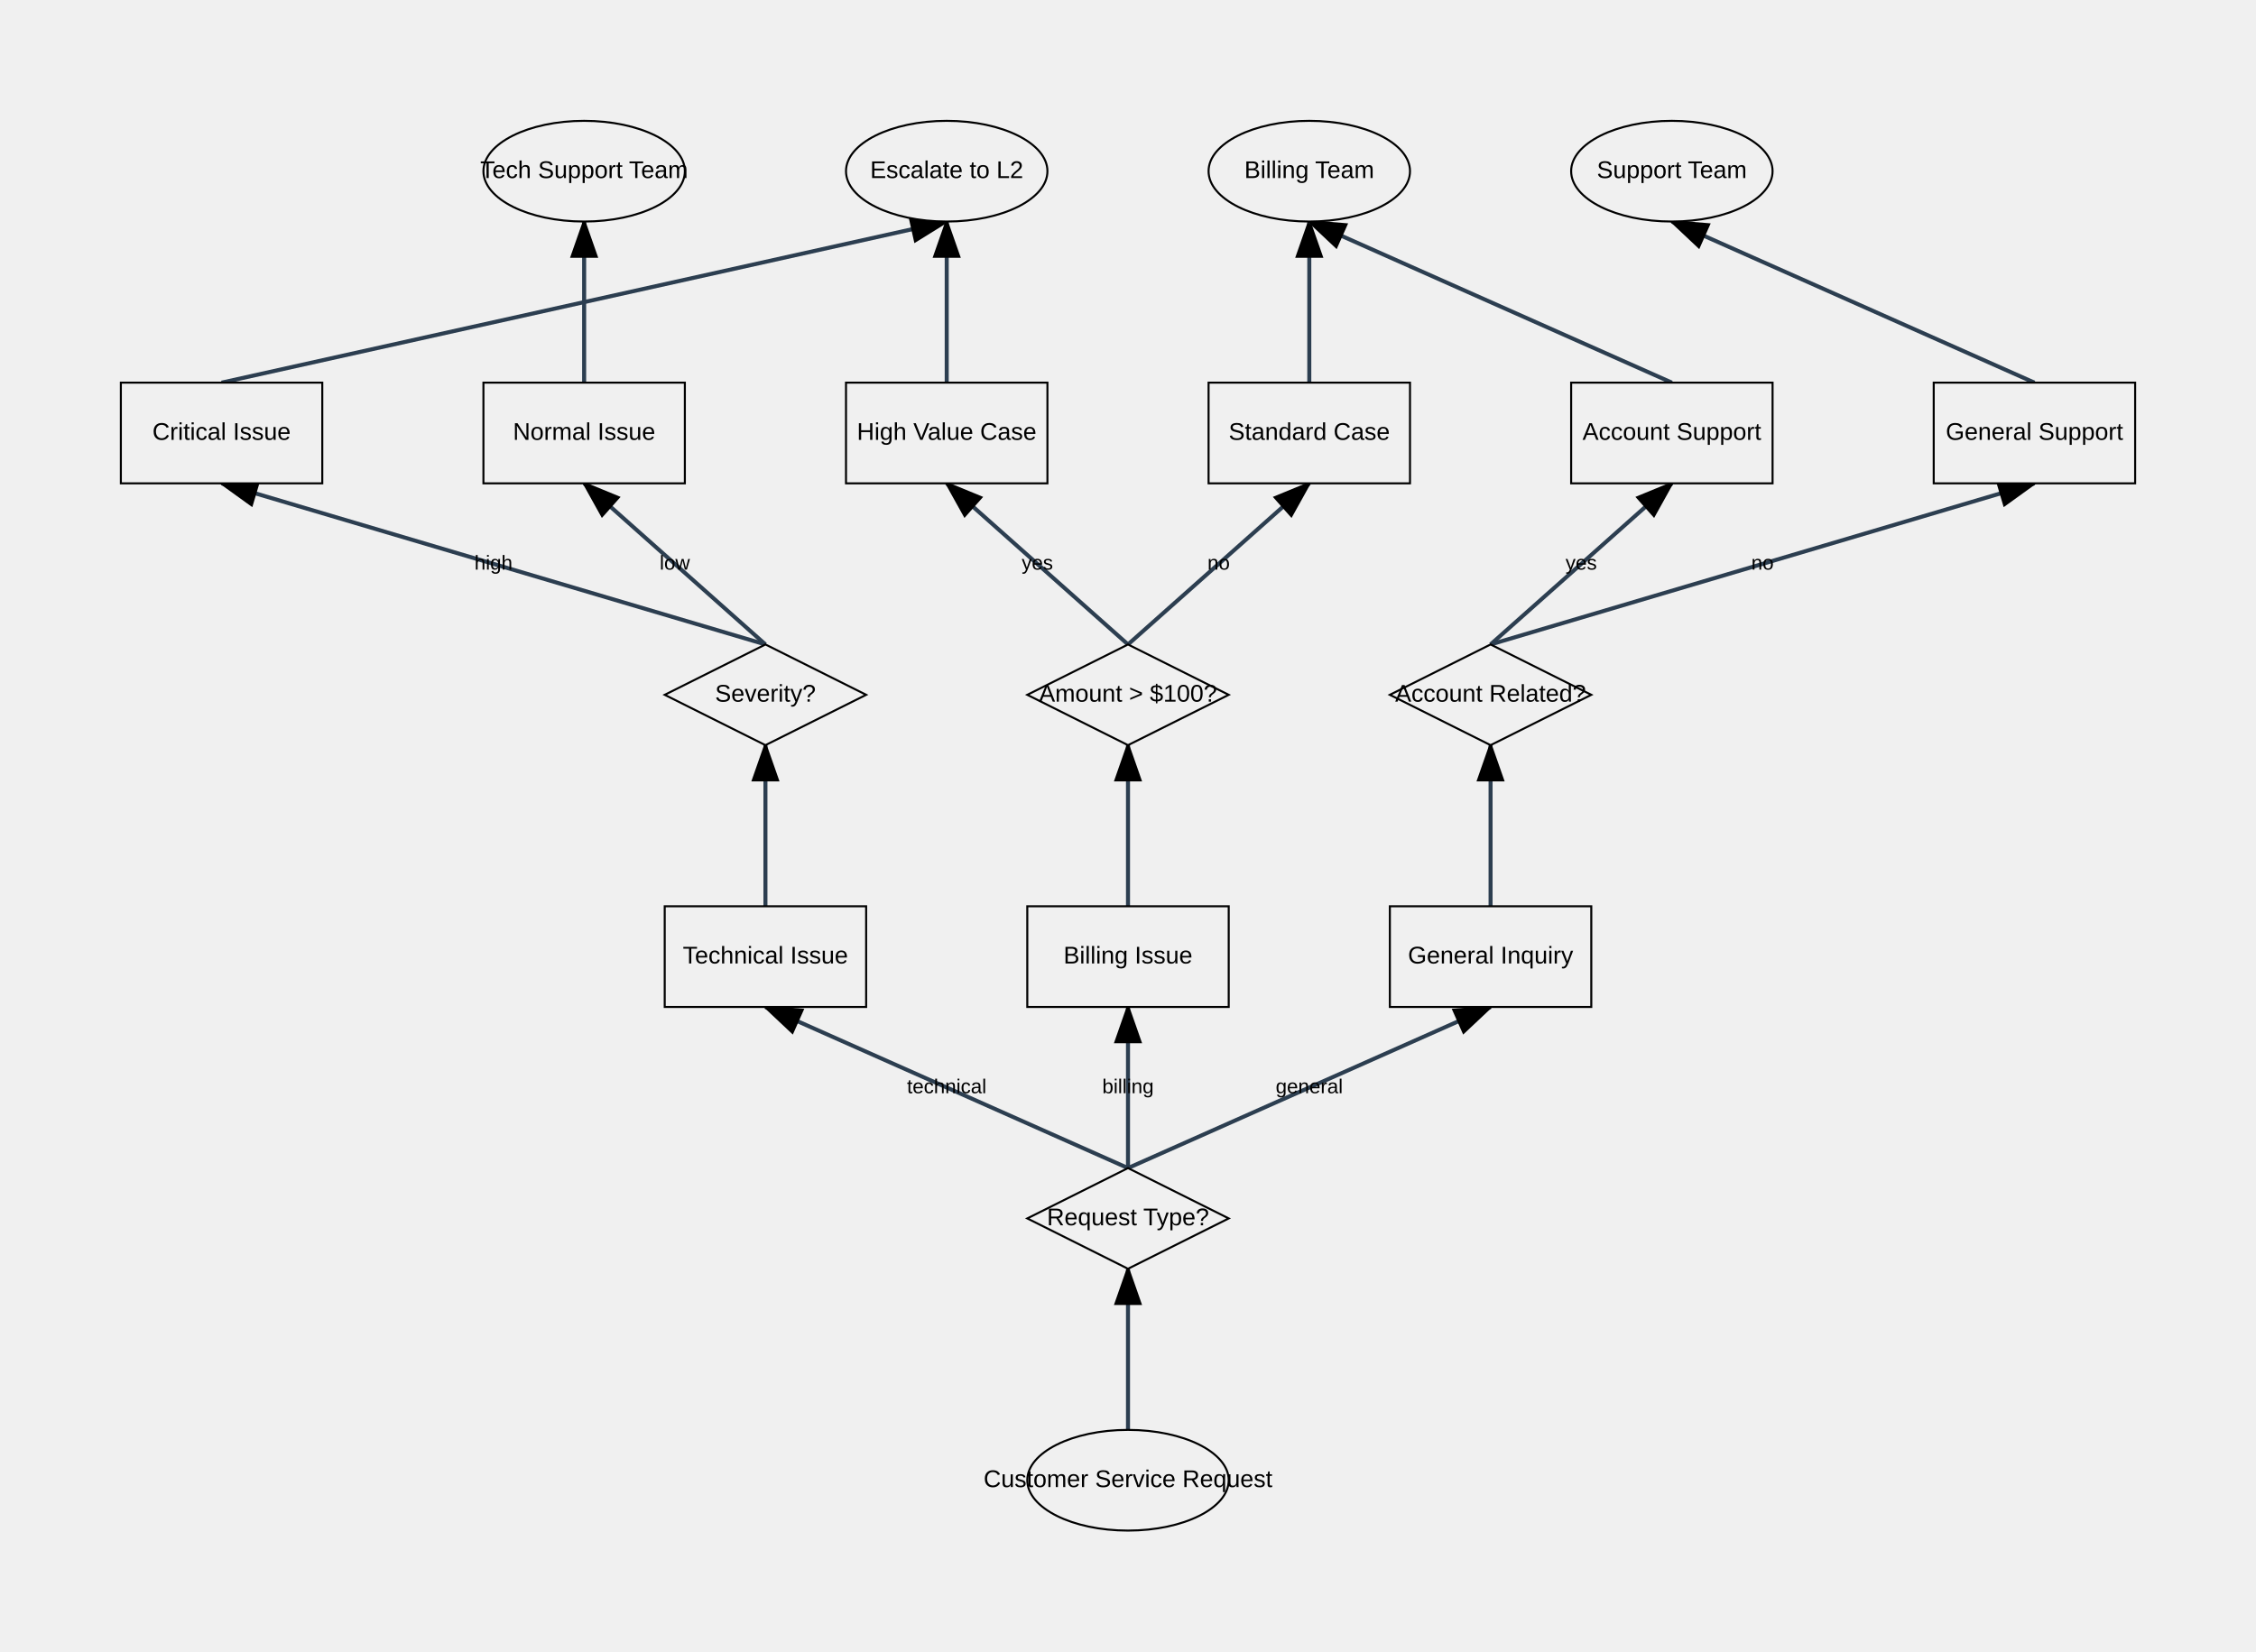
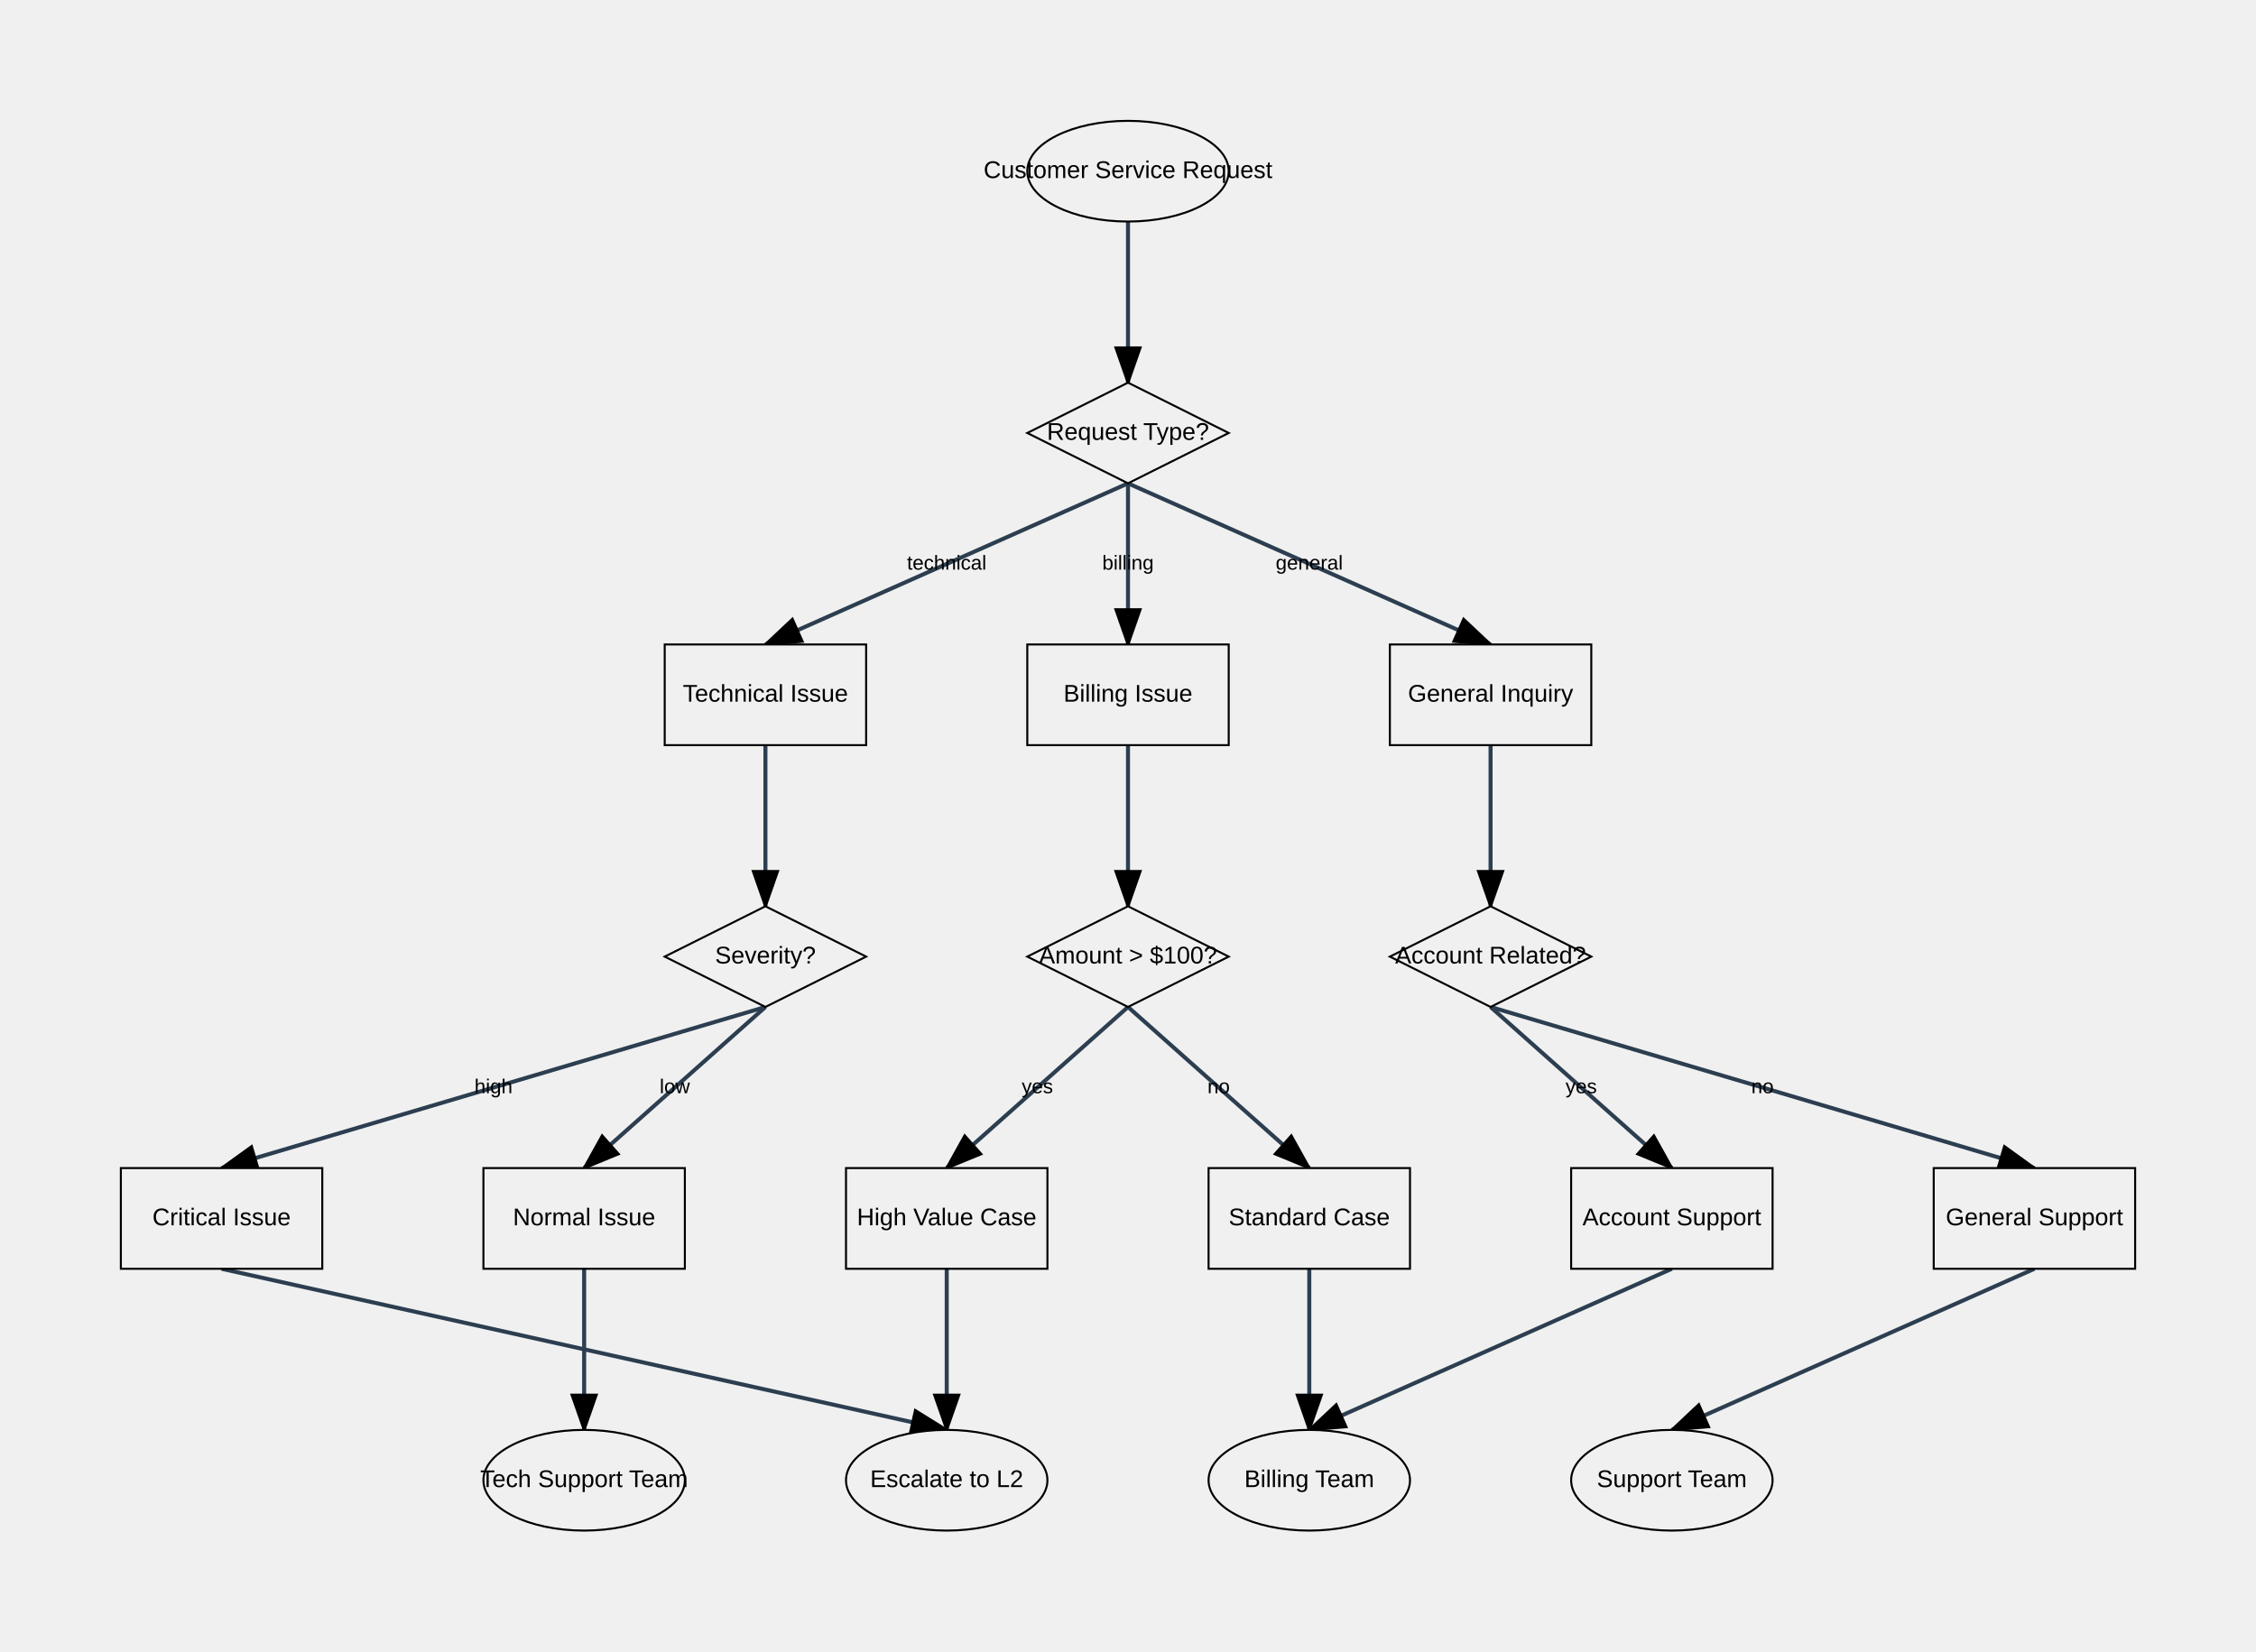
<svg xmlns="http://www.w3.org/2000/svg" width="1120" height="820" viewBox="0 0 1120 820">
  <style>
    .node {
      fill: #ffffff;
      stroke: #000000;
      stroke-width: 1;
      fill: #f0f0f0;
    }
    .edge {
      fill: none;
      stroke: #000000;
      stroke-width: 1;
      stroke: #2c3e50;
      stroke-width: 2;
    }
    .node-label {
      font-family: Arial, sans-serif;
      font-size: 12px;
      text-anchor: middle;
      dominant-baseline: middle;
      fill: #000000;
      pointer-events: none;
    }
    .edge-label {
      font-family: Arial, sans-serif;
      font-size: 10px;
      text-anchor: middle;
      dominant-baseline: middle;
      fill: #000000;
      pointer-events: none;
    }
  </style>
  <defs>
    <marker id="arrowhead" markerWidth="10" markerHeight="7" refX="9" refY="3.5" orient="auto">
      <polygon points="0 0, 10 3.5, 0 7" fill="#000000" />
    </marker>
  </defs>
  <g transform="translate(20, 800) scale(1, -1)">
-     <path d="M 540.00 90.00 L 540.00 170.00" class="edge" marker-end="url(#arrowhead)" />
-     <path d="M 540.00 220.00 L 360.00 300.00" class="edge" marker-end="url(#arrowhead)" />
-     <text x="450.00" y="-260.00" class="edge-label" transform="scale(1, -1)">technical</text>
-     <path d="M 360.00 350.00 L 360.00 430.00" class="edge" marker-end="url(#arrowhead)" />
-     <path d="M 360.00 480.00 L 90.00 560.00" class="edge" marker-end="url(#arrowhead)" />
-     <text x="225.00" y="-520.00" class="edge-label" transform="scale(1, -1)">high</text>
-     <path d="M 360.00 480.00 L 270.00 560.00" class="edge" marker-end="url(#arrowhead)" />
-     <text x="315.00" y="-520.00" class="edge-label" transform="scale(1, -1)">low</text>
-     <path d="M 90.00 610.00 L 450.00 690.00" class="edge" marker-end="url(#arrowhead)" />
-     <path d="M 270.00 610.00 L 270.00 690.00" class="edge" marker-end="url(#arrowhead)" />
-     <path d="M 540.00 220.00 L 540.00 300.00" class="edge" marker-end="url(#arrowhead)" />
-     <text x="540.00" y="-260.00" class="edge-label" transform="scale(1, -1)">billing</text>
-     <path d="M 540.00 350.00 L 540.00 430.00" class="edge" marker-end="url(#arrowhead)" />
-     <path d="M 540.00 480.00 L 450.00 560.00" class="edge" marker-end="url(#arrowhead)" />
-     <text x="495.00" y="-520.00" class="edge-label" transform="scale(1, -1)">yes</text>
-     <path d="M 540.00 480.00 L 630.00 560.00" class="edge" marker-end="url(#arrowhead)" />
-     <text x="585.00" y="-520.00" class="edge-label" transform="scale(1, -1)">no</text>
-     <path d="M 450.00 610.00 L 450.00 690.00" class="edge" marker-end="url(#arrowhead)" />
-     <path d="M 630.00 610.00 L 630.00 690.00" class="edge" marker-end="url(#arrowhead)" />
-     <path d="M 540.00 220.00 L 720.00 300.00" class="edge" marker-end="url(#arrowhead)" />
-     <text x="630.00" y="-260.00" class="edge-label" transform="scale(1, -1)">general</text>
-     <path d="M 720.00 350.00 L 720.00 430.00" class="edge" marker-end="url(#arrowhead)" />
-     <path d="M 720.00 480.00 L 810.00 560.00" class="edge" marker-end="url(#arrowhead)" />
-     <text x="765.00" y="-520.00" class="edge-label" transform="scale(1, -1)">yes</text>
-     <path d="M 720.00 480.00 L 990.00 560.00" class="edge" marker-end="url(#arrowhead)" />
-     <text x="855.00" y="-520.00" class="edge-label" transform="scale(1, -1)">no</text>
-     <path d="M 810.00 610.00 L 630.00 690.00" class="edge" marker-end="url(#arrowhead)" />
-     <path d="M 990.00 610.00 L 810.00 690.00" class="edge" marker-end="url(#arrowhead)" />
-     <ellipse cx="540.00" cy="65.00" rx="50.00" ry="25.00" class="node ellipse" />
-     <text x="540.00" y="-65.00" class="node-label" transform="scale(1, -1)">Customer Service Request</text>
-     <rect x="220.00" y="560.00" width="100.00" height="50.00" class="node rect" />
-     <text x="270.00" y="-585.00" class="node-label" transform="scale(1, -1)">Normal Issue</text>
-     <rect x="400.00" y="560.00" width="100.00" height="50.00" class="node rect" />
-     <text x="450.00" y="-585.00" class="node-label" transform="scale(1, -1)">High Value Case</text>
-     <ellipse cx="270.00" cy="715.00" rx="50.00" ry="25.00" class="node ellipse" />
-     <text x="270.00" y="-715.00" class="node-label" transform="scale(1, -1)">Tech Support Team</text>
-     <ellipse cx="450.00" cy="715.00" rx="50.00" ry="25.00" class="node ellipse" />
-     <text x="450.00" y="-715.00" class="node-label" transform="scale(1, -1)">Escalate to L2</text>
-     <polygon points="360.00,430.00 410.00,455.00 360.00,480.00 310.00,455.00" class="node diamond" />
-     <text x="360.00" y="-455.00" class="node-label" transform="scale(1, -1)">Severity?</text>
-     <ellipse cx="810.00" cy="715.00" rx="50.00" ry="25.00" class="node ellipse" />
-     <text x="810.00" y="-715.00" class="node-label" transform="scale(1, -1)">Support Team</text>
-     <rect x="310.00" y="300.00" width="100.00" height="50.00" class="node rect" />
-     <text x="360.00" y="-325.00" class="node-label" transform="scale(1, -1)">Technical Issue</text>
-     <rect x="490.00" y="300.00" width="100.00" height="50.00" class="node rect" />
-     <text x="540.00" y="-325.00" class="node-label" transform="scale(1, -1)">Billing Issue</text>
-     <rect x="670.00" y="300.00" width="100.00" height="50.00" class="node rect" />
-     <text x="720.00" y="-325.00" class="node-label" transform="scale(1, -1)">General Inquiry</text>
-     <rect x="40.00" y="560.00" width="100.00" height="50.00" class="node rect" />
-     <text x="90.00" y="-585.00" class="node-label" transform="scale(1, -1)">Critical Issue</text>
-     <rect x="580.00" y="560.00" width="100.00" height="50.00" class="node rect" />
-     <text x="630.00" y="-585.00" class="node-label" transform="scale(1, -1)">Standard Case</text>
-     <polygon points="540.00,170.00 590.00,195.00 540.00,220.00 490.00,195.00" class="node diamond" />
-     <text x="540.00" y="-195.00" class="node-label" transform="scale(1, -1)">Request Type?</text>
-     <polygon points="540.00,430.00 590.00,455.00 540.00,480.00 490.00,455.00" class="node diamond" />
-     <text x="540.00" y="-455.00" class="node-label" transform="scale(1, -1)">Amount &gt; $100?</text>
-     <polygon points="720.00,430.00 770.00,455.00 720.00,480.00 670.00,455.00" class="node diamond" />
-     <text x="720.00" y="-455.00" class="node-label" transform="scale(1, -1)">Account Related?</text>
-     <ellipse cx="630.00" cy="715.00" rx="50.00" ry="25.00" class="node ellipse" />
-     <text x="630.00" y="-715.00" class="node-label" transform="scale(1, -1)">Billing Team</text>
-     <rect x="760.00" y="560.00" width="100.00" height="50.00" class="node rect" />
-     <text x="810.00" y="-585.00" class="node-label" transform="scale(1, -1)">Account Support</text>
-     <rect x="940.00" y="560.00" width="100.00" height="50.00" class="node rect" />
-     <text x="990.00" y="-585.00" class="node-label" transform="scale(1, -1)">General Support</text>
+     <path d="M 540.00 690.00 L 540.00 610.00" class="edge" marker-end="url(#arrowhead)" />
+     <path d="M 540.00 560.00 L 360.00 480.00" class="edge" marker-end="url(#arrowhead)" />
+     <text x="450.00" y="-520.00" class="edge-label" transform="scale(1, -1)">technical</text>
+     <path d="M 360.00 430.00 L 360.00 350.00" class="edge" marker-end="url(#arrowhead)" />
+     <path d="M 360.00 300.00 L 90.00 220.00" class="edge" marker-end="url(#arrowhead)" />
+     <text x="225.00" y="-260.00" class="edge-label" transform="scale(1, -1)">high</text>
+     <path d="M 360.00 300.00 L 270.00 220.00" class="edge" marker-end="url(#arrowhead)" />
+     <text x="315.00" y="-260.00" class="edge-label" transform="scale(1, -1)">low</text>
+     <path d="M 90.00 170.00 L 450.00 90.00" class="edge" marker-end="url(#arrowhead)" />
+     <path d="M 270.00 170.00 L 270.00 90.00" class="edge" marker-end="url(#arrowhead)" />
+     <path d="M 540.00 560.00 L 540.00 480.00" class="edge" marker-end="url(#arrowhead)" />
+     <text x="540.00" y="-520.00" class="edge-label" transform="scale(1, -1)">billing</text>
+     <path d="M 540.00 430.00 L 540.00 350.00" class="edge" marker-end="url(#arrowhead)" />
+     <path d="M 540.00 300.00 L 450.00 220.00" class="edge" marker-end="url(#arrowhead)" />
+     <text x="495.00" y="-260.00" class="edge-label" transform="scale(1, -1)">yes</text>
+     <path d="M 540.00 300.00 L 630.00 220.00" class="edge" marker-end="url(#arrowhead)" />
+     <text x="585.00" y="-260.00" class="edge-label" transform="scale(1, -1)">no</text>
+     <path d="M 450.00 170.00 L 450.00 90.00" class="edge" marker-end="url(#arrowhead)" />
+     <path d="M 630.00 170.00 L 630.00 90.00" class="edge" marker-end="url(#arrowhead)" />
+     <path d="M 540.00 560.00 L 720.00 480.00" class="edge" marker-end="url(#arrowhead)" />
+     <text x="630.00" y="-520.00" class="edge-label" transform="scale(1, -1)">general</text>
+     <path d="M 720.00 430.00 L 720.00 350.00" class="edge" marker-end="url(#arrowhead)" />
+     <path d="M 720.00 300.00 L 810.00 220.00" class="edge" marker-end="url(#arrowhead)" />
+     <text x="765.00" y="-260.00" class="edge-label" transform="scale(1, -1)">yes</text>
+     <path d="M 720.00 300.00 L 990.00 220.00" class="edge" marker-end="url(#arrowhead)" />
+     <text x="855.00" y="-260.00" class="edge-label" transform="scale(1, -1)">no</text>
+     <path d="M 810.00 170.00 L 630.00 90.00" class="edge" marker-end="url(#arrowhead)" />
+     <path d="M 990.00 170.00 L 810.00 90.00" class="edge" marker-end="url(#arrowhead)" />
+     <rect x="940.00" y="170.00" width="100.00" height="50.00" class="node rect" />
+     <text x="990.00" y="-195.00" class="node-label" transform="scale(1, -1)">General Support</text>
+     <polygon points="360.00,300.00 410.00,325.00 360.00,350.00 310.00,325.00" class="node diamond" />
+     <text x="360.00" y="-325.00" class="node-label" transform="scale(1, -1)">Severity?</text>
+     <rect x="40.00" y="170.00" width="100.00" height="50.00" class="node rect" />
+     <text x="90.00" y="-195.00" class="node-label" transform="scale(1, -1)">Critical Issue</text>
+     <rect x="220.00" y="170.00" width="100.00" height="50.00" class="node rect" />
+     <text x="270.00" y="-195.00" class="node-label" transform="scale(1, -1)">Normal Issue</text>
+     <rect x="580.00" y="170.00" width="100.00" height="50.00" class="node rect" />
+     <text x="630.00" y="-195.00" class="node-label" transform="scale(1, -1)">Standard Case</text>
+     <ellipse cx="810.00" cy="65.00" rx="50.00" ry="25.00" class="node ellipse" />
+     <text x="810.00" y="-65.00" class="node-label" transform="scale(1, -1)">Support Team</text>
+     <polygon points="540.00,560.00 590.00,585.00 540.00,610.00 490.00,585.00" class="node diamond" />
+     <text x="540.00" y="-585.00" class="node-label" transform="scale(1, -1)">Request Type?</text>
+     <rect x="670.00" y="430.00" width="100.00" height="50.00" class="node rect" />
+     <text x="720.00" y="-455.00" class="node-label" transform="scale(1, -1)">General Inquiry</text>
+     <polygon points="540.00,300.00 590.00,325.00 540.00,350.00 490.00,325.00" class="node diamond" />
+     <text x="540.00" y="-325.00" class="node-label" transform="scale(1, -1)">Amount &gt; $100?</text>
+     <ellipse cx="540.00" cy="715.00" rx="50.00" ry="25.00" class="node ellipse" />
+     <text x="540.00" y="-715.00" class="node-label" transform="scale(1, -1)">Customer Service Request</text>
+     <rect x="490.00" y="430.00" width="100.00" height="50.00" class="node rect" />
+     <text x="540.00" y="-455.00" class="node-label" transform="scale(1, -1)">Billing Issue</text>
+     <polygon points="720.00,300.00 770.00,325.00 720.00,350.00 670.00,325.00" class="node diamond" />
+     <text x="720.00" y="-325.00" class="node-label" transform="scale(1, -1)">Account Related?</text>
+     <rect x="400.00" y="170.00" width="100.00" height="50.00" class="node rect" />
+     <text x="450.00" y="-195.00" class="node-label" transform="scale(1, -1)">High Value Case</text>
+     <ellipse cx="630.00" cy="65.00" rx="50.00" ry="25.00" class="node ellipse" />
+     <text x="630.00" y="-65.00" class="node-label" transform="scale(1, -1)">Billing Team</text>
+     <rect x="310.00" y="430.00" width="100.00" height="50.00" class="node rect" />
+     <text x="360.00" y="-455.00" class="node-label" transform="scale(1, -1)">Technical Issue</text>
+     <rect x="760.00" y="170.00" width="100.00" height="50.00" class="node rect" />
+     <text x="810.00" y="-195.00" class="node-label" transform="scale(1, -1)">Account Support</text>
+     <ellipse cx="270.00" cy="65.00" rx="50.00" ry="25.00" class="node ellipse" />
+     <text x="270.00" y="-65.00" class="node-label" transform="scale(1, -1)">Tech Support Team</text>
+     <ellipse cx="450.00" cy="65.00" rx="50.00" ry="25.00" class="node ellipse" />
+     <text x="450.00" y="-65.00" class="node-label" transform="scale(1, -1)">Escalate to L2</text>
  </g>
</svg>
